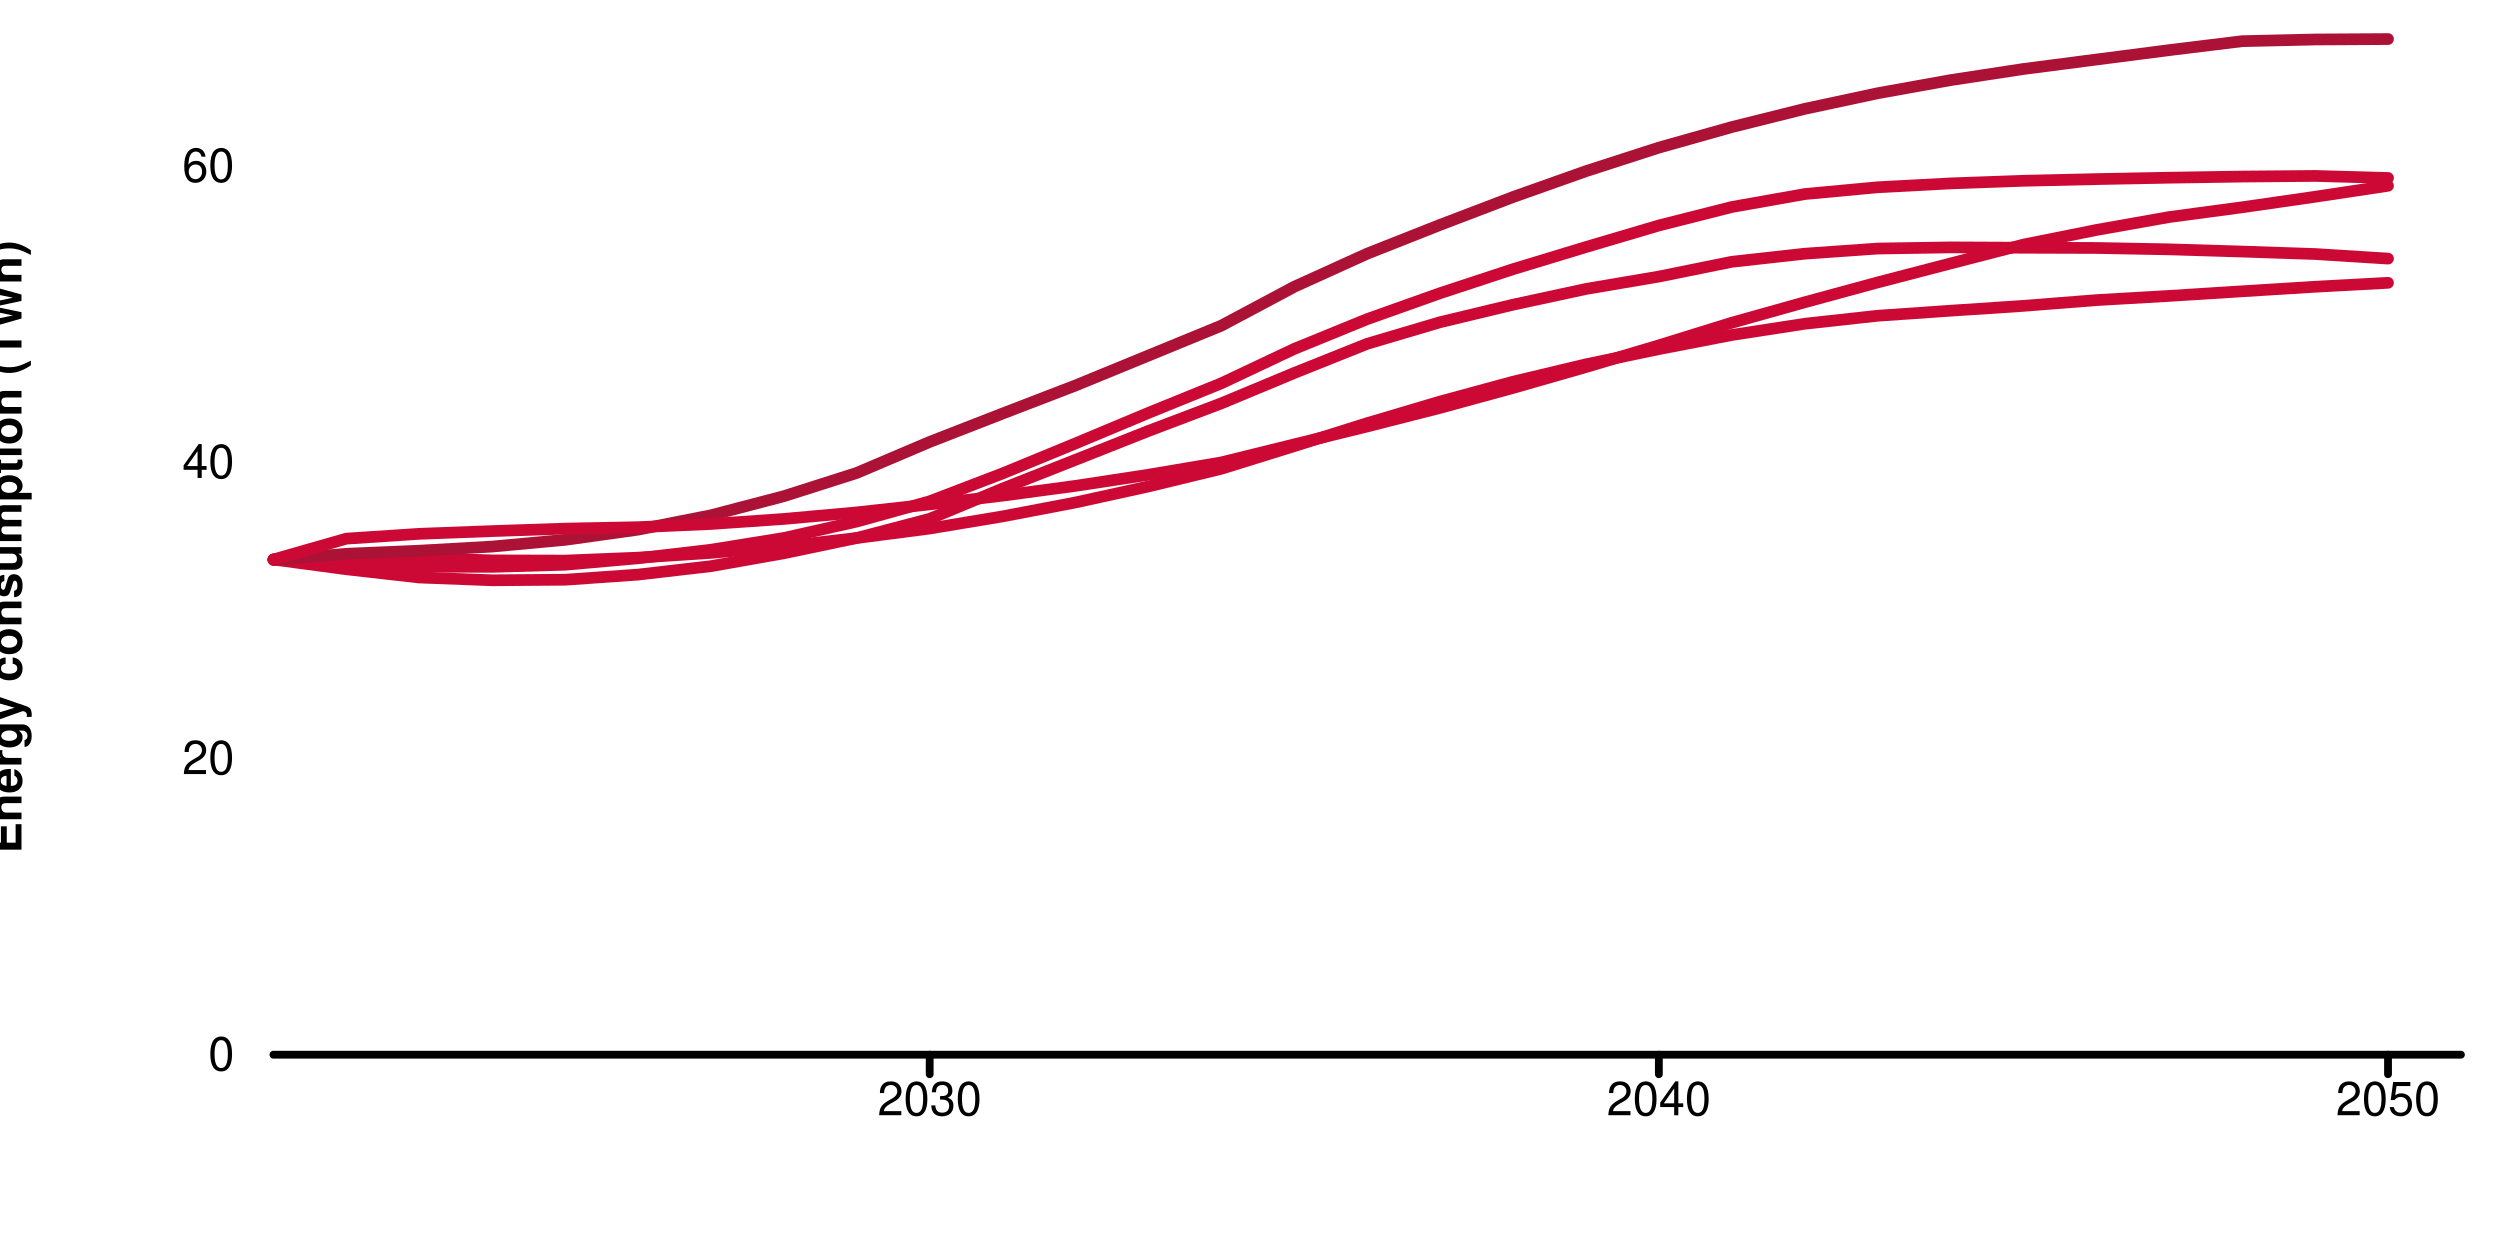
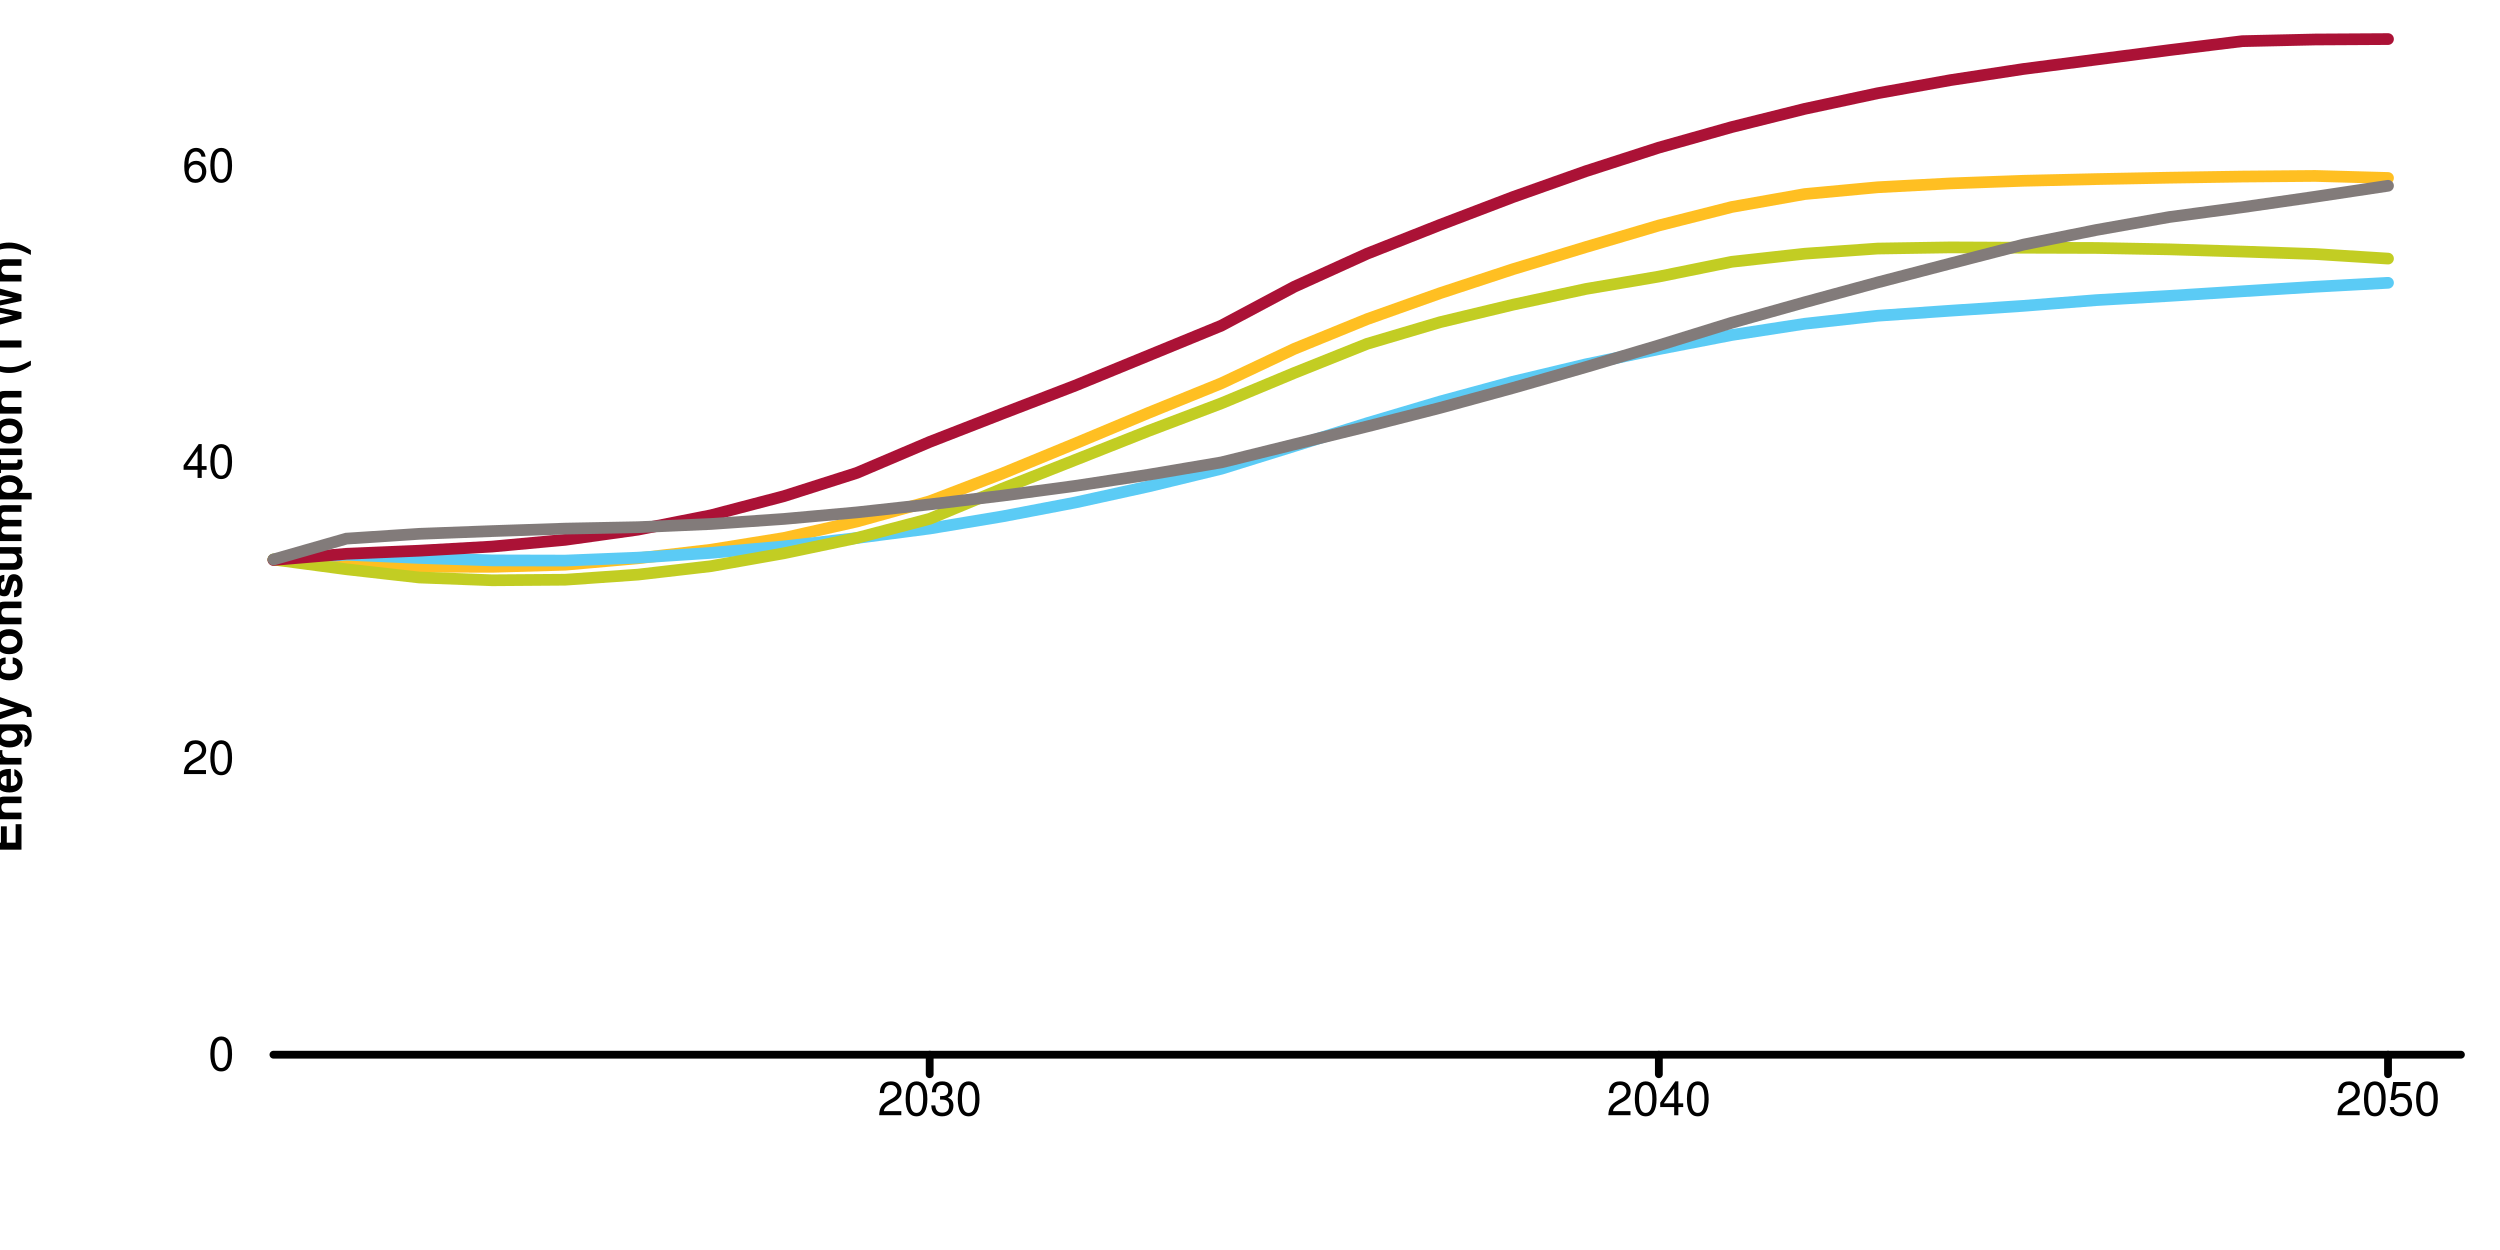
<svg xmlns="http://www.w3.org/2000/svg" width="640" height="320" viewBox="0 0 640 320" style="overflow:display" preserveAspectRatio="xMinYMin meet" overflow="visible">
  <defs>
    <style>
	.data-series path.line { fill-opacity: 0; }
	.data-series path.line.dotted { stroke-dasharray: 12 20 }
	.data-series circle { display: none; }
	.data-series:hover path.line, .data-series.on path.line { stroke-width: 5; }
	.data-series:hover circle, .data-series.on circle { display: inline; }
	.data-series circle:hover, .data-series circle.on { r: 6px!important; fill: black; }
	.grid { font-family: "Helvetica Neue",Helvetica,Arial,"Lucida Grande",sans-serif; }
	.grid line { stroke: rgb(0,0,0); stroke-width: 2; stroke-linecap: round; }
	.grid.grid-x text { text-anchor: middle; dominant-baseline: hanging; transform: translateY(10px); }
	.grid.grid-y text { text-anchor: end; dominant-baseline: middle; transform: translateX(-10px); }
	</style>
  </defs>
  <g class="grid grid-y">
    <line x1="70" y1="270" x2="630" y2="270" data-left="70" />
    <text x="70" y="270" text-anchor="end">0</text>
    <text x="70" y="194.174" text-anchor="end">20</text>
    <text x="70" y="118.348" text-anchor="end">40</text>
    <text x="70" y="42.522" text-anchor="end">60</text>
    <text style="text-anchor:middle;dominant-baseline:hanging;font-weight:bold;transform: translateY(140px) rotate(-90deg);">Energy consumption (TWh)</text>
  </g>
  <g class="grid grid-x">
    <line class="tick" x1="238" y1="270" x2="238" y2="275" />
    <text x="238" y="270" text-anchor="middle">2030</text>
    <line class="tick" x1="424.667" y1="270" x2="424.667" y2="275" />
    <text x="424.667" y="270" text-anchor="middle">2040</text>
    <line class="tick" x1="611.333" y1="270" x2="611.333" y2="275" />
    <text x="611.333" y="270" text-anchor="middle">2050</text>
    <text style="text-anchor:middle;dominant-baseline:hanging;font-weight:bold;transform: translateY(140px) rotate(-90deg);" />
  </g>
  <g data-scenario="consumer-transformation" class="data-series">
-     <path d="M 70.00,143.24L 88.67,144.00L 107.33,145.06L 126.00,145.11L 144.67,144.57L 163.33,142.92L 182.00,140.73L 200.67,137.72L 219.33,133.52L 238.00,128.33L 256.67,121.19L 275.33,113.51L 294.00,105.70L 312.67,98.12L 331.33,89.31L 350.00,81.69L 368.67,75.05L 387.33,68.91L 406.00,63.24L 424.67,57.72L 443.33,52.99L 462.00,49.68L 480.67,47.94L 499.33,46.95L 518.00,46.28L 536.67,45.85L 555.33,45.49L 574.00,45.20L 592.67,45.04L 611.33,45.56" id="Consumer Transformation" class="line" stroke="#cc0935" stroke-width="3" stroke-linecap="round" />
-     <circle cx="70.00" cy="143.24" data-y="33.43466416" data-x="2021" r="4" fill="#cc0935" />
-     <circle cx="88.67" cy="144.00" data-y="33.23377937" data-x="2022" r="4" fill="#cc0935" />
-     <circle cx="107.33" cy="145.06" data-y="32.95478299" data-x="2023" r="4" fill="#cc0935" />
-     <circle cx="126.00" cy="145.11" data-y="32.94145133" data-x="2024" r="4" fill="#cc0935" />
-     <circle cx="144.67" cy="144.57" data-y="33.08238045" data-x="2025" r="4" fill="#cc0935" />
-     <circle cx="163.33" cy="142.92" data-y="33.52001789" data-x="2026" r="4" fill="#cc0935" />
-     <circle cx="182.00" cy="140.73" data-y="34.09535453" data-x="2027" r="4" fill="#cc0935" />
-     <circle cx="200.67" cy="137.72" data-y="34.88992929" data-x="2028" r="4" fill="#cc0935" />
-     <circle cx="219.33" cy="133.52" data-y="35.99859514" data-x="2029" r="4" fill="#cc0935" />
-     <circle cx="238.00" cy="128.33" data-y="37.36600401" data-x="2030" r="4" fill="#cc0935" />
-     <circle cx="256.67" cy="121.19" data-y="39.2509837" data-x="2031" r="4" fill="#cc0935" />
-     <circle cx="275.33" cy="113.51" data-y="41.27566593" data-x="2032" r="4" fill="#cc0935" />
-     <circle cx="294.00" cy="105.70" data-y="43.33648875" data-x="2033" r="4" fill="#cc0935" />
-     <circle cx="312.67" cy="98.12" data-y="45.33550068" data-x="2034" r="4" fill="#cc0935" />
-     <circle cx="331.33" cy="89.31" data-y="47.65975215" data-x="2035" r="4" fill="#cc0935" />
-     <circle cx="350.00" cy="81.69" data-y="49.66879568" data-x="2036" r="4" fill="#cc0935" />
-     <circle cx="368.67" cy="75.05" data-y="51.42138712" data-x="2037" r="4" fill="#cc0935" />
-     <circle cx="387.33" cy="68.91" data-y="53.03978581" data-x="2038" r="4" fill="#cc0935" />
-     <circle cx="406.00" cy="63.24" data-y="54.53570185" data-x="2039" r="4" fill="#cc0935" />
-     <circle cx="424.67" cy="57.72" data-y="55.99234164" data-x="2040" r="4" fill="#cc0935" />
-     <circle cx="443.33" cy="52.99" data-y="57.23768831" data-x="2041" r="4" fill="#cc0935" />
-     <circle cx="462.00" cy="49.68" data-y="58.11107252" data-x="2042" r="4" fill="#cc0935" />
-     <circle cx="480.67" cy="47.94" data-y="58.57101837" data-x="2043" r="4" fill="#cc0935" />
-     <circle cx="499.33" cy="46.95" data-y="58.83208366" data-x="2044" r="4" fill="#cc0935" />
-     <circle cx="518.00" cy="46.28" data-y="59.00813735" data-x="2045" r="4" fill="#cc0935" />
-     <circle cx="536.67" cy="45.85" data-y="59.1215151" data-x="2046" r="4" fill="#cc0935" />
-     <circle cx="555.33" cy="45.49" data-y="59.21749481" data-x="2047" r="4" fill="#cc0935" />
-     <circle cx="574.00" cy="45.20" data-y="59.29371378" data-x="2048" r="4" fill="#cc0935" />
-     <circle cx="592.67" cy="45.04" data-y="59.33646541" data-x="2049" r="4" fill="#cc0935" />
-     <circle cx="611.33" cy="45.56" data-y="59.1998397" data-x="2050" r="4" fill="#cc0935" />
+     <path d="M 70.00,143.24L 88.67,144.00L 107.33,145.06L 126.00,145.11L 144.67,144.57L 163.33,142.92L 182.00,140.73L 200.67,137.72L 219.33,133.52L 238.00,128.33L 256.67,121.19L 275.33,113.51L 294.00,105.70L 312.67,98.12L 331.33,89.31L 350.00,81.69L 368.67,75.05L 387.33,68.91L 406.00,63.24L 424.67,57.72L 443.33,52.99L 462.00,49.68L 480.67,47.94L 499.33,46.95L 518.00,46.28L 536.67,45.85L 555.33,45.49L 574.00,45.20L 592.67,45.04L 611.33,45.56" id="Consumer Transformation" class="line" stroke="#FFBF22" stroke-width="3" stroke-linecap="round" />
+     <circle cx="70.00" cy="143.24" data-y="33.43466416" data-x="2021" r="4" fill="#FFBF22" />
+     <circle cx="88.67" cy="144.00" data-y="33.23377937" data-x="2022" r="4" fill="#FFBF22" />
+     <circle cx="107.33" cy="145.06" data-y="32.95478299" data-x="2023" r="4" fill="#FFBF22" />
+     <circle cx="126.00" cy="145.11" data-y="32.94145133" data-x="2024" r="4" fill="#FFBF22" />
+     <circle cx="144.67" cy="144.57" data-y="33.08238045" data-x="2025" r="4" fill="#FFBF22" />
+     <circle cx="163.33" cy="142.92" data-y="33.52001789" data-x="2026" r="4" fill="#FFBF22" />
+     <circle cx="182.00" cy="140.73" data-y="34.09535453" data-x="2027" r="4" fill="#FFBF22" />
+     <circle cx="200.67" cy="137.72" data-y="34.88992929" data-x="2028" r="4" fill="#FFBF22" />
+     <circle cx="219.33" cy="133.52" data-y="35.99859514" data-x="2029" r="4" fill="#FFBF22" />
+     <circle cx="238.00" cy="128.33" data-y="37.36600401" data-x="2030" r="4" fill="#FFBF22" />
+     <circle cx="256.67" cy="121.19" data-y="39.2509837" data-x="2031" r="4" fill="#FFBF22" />
+     <circle cx="275.33" cy="113.51" data-y="41.27566593" data-x="2032" r="4" fill="#FFBF22" />
+     <circle cx="294.00" cy="105.70" data-y="43.33648875" data-x="2033" r="4" fill="#FFBF22" />
+     <circle cx="312.67" cy="98.12" data-y="45.33550068" data-x="2034" r="4" fill="#FFBF22" />
+     <circle cx="331.33" cy="89.31" data-y="47.65975215" data-x="2035" r="4" fill="#FFBF22" />
+     <circle cx="350.00" cy="81.69" data-y="49.66879568" data-x="2036" r="4" fill="#FFBF22" />
+     <circle cx="368.67" cy="75.05" data-y="51.42138712" data-x="2037" r="4" fill="#FFBF22" />
+     <circle cx="387.33" cy="68.91" data-y="53.03978581" data-x="2038" r="4" fill="#FFBF22" />
+     <circle cx="406.00" cy="63.24" data-y="54.53570185" data-x="2039" r="4" fill="#FFBF22" />
+     <circle cx="424.67" cy="57.72" data-y="55.99234164" data-x="2040" r="4" fill="#FFBF22" />
+     <circle cx="443.33" cy="52.99" data-y="57.23768831" data-x="2041" r="4" fill="#FFBF22" />
+     <circle cx="462.00" cy="49.68" data-y="58.11107252" data-x="2042" r="4" fill="#FFBF22" />
+     <circle cx="480.67" cy="47.94" data-y="58.57101837" data-x="2043" r="4" fill="#FFBF22" />
+     <circle cx="499.33" cy="46.95" data-y="58.83208366" data-x="2044" r="4" fill="#FFBF22" />
+     <circle cx="518.00" cy="46.28" data-y="59.00813735" data-x="2045" r="4" fill="#FFBF22" />
+     <circle cx="536.67" cy="45.85" data-y="59.1215151" data-x="2046" r="4" fill="#FFBF22" />
+     <circle cx="555.33" cy="45.49" data-y="59.21749481" data-x="2047" r="4" fill="#FFBF22" />
+     <circle cx="574.00" cy="45.20" data-y="59.29371378" data-x="2048" r="4" fill="#FFBF22" />
+     <circle cx="592.67" cy="45.04" data-y="59.33646541" data-x="2049" r="4" fill="#FFBF22" />
+     <circle cx="611.33" cy="45.56" data-y="59.1998397" data-x="2050" r="4" fill="#FFBF22" />
  </g>
  <g data-scenario="system-transformation" class="data-series">
-     <path d="M 70.00,143.24L 88.67,142.01L 107.33,142.83L 126.00,143.46L 144.67,143.51L 163.33,142.76L 182.00,141.54L 200.67,139.88L 219.33,137.73L 238.00,135.30L 256.67,132.19L 275.33,128.63L 294.00,124.53L 312.67,120.00L 331.33,114.20L 350.00,108.33L 368.67,102.79L 387.33,97.72L 406.00,93.26L 424.67,89.37L 443.33,85.76L 462.00,82.88L 480.67,80.83L 499.33,79.54L 518.00,78.30L 536.67,76.83L 555.33,75.75L 574.00,74.57L 592.67,73.41L 611.33,72.40" id="System Transformation" class="line" stroke="#cc0935" stroke-width="3" stroke-linecap="round" />
-     <circle cx="70.00" cy="143.24" data-y="33.43558567" data-x="2021" r="4" fill="#cc0935" />
-     <circle cx="88.67" cy="142.01" data-y="33.75834916" data-x="2022" r="4" fill="#cc0935" />
-     <circle cx="107.33" cy="142.83" data-y="33.54184727" data-x="2023" r="4" fill="#cc0935" />
-     <circle cx="126.00" cy="143.46" data-y="33.37592049" data-x="2024" r="4" fill="#cc0935" />
-     <circle cx="144.67" cy="143.51" data-y="33.36419616" data-x="2025" r="4" fill="#cc0935" />
-     <circle cx="163.33" cy="142.76" data-y="33.56080773" data-x="2026" r="4" fill="#cc0935" />
-     <circle cx="182.00" cy="141.54" data-y="33.88381677" data-x="2027" r="4" fill="#cc0935" />
-     <circle cx="200.67" cy="139.88" data-y="34.32175691" data-x="2028" r="4" fill="#cc0935" />
-     <circle cx="219.33" cy="137.73" data-y="34.88899105" data-x="2029" r="4" fill="#cc0935" />
-     <circle cx="238.00" cy="135.30" data-y="35.52765278" data-x="2030" r="4" fill="#cc0935" />
-     <circle cx="256.67" cy="132.19" data-y="36.34801364" data-x="2031" r="4" fill="#cc0935" />
-     <circle cx="275.33" cy="128.63" data-y="37.28748882" data-x="2032" r="4" fill="#cc0935" />
-     <circle cx="294.00" cy="124.53" data-y="38.36915688" data-x="2033" r="4" fill="#cc0935" />
-     <circle cx="312.67" cy="120.00" data-y="39.56332956" data-x="2034" r="4" fill="#cc0935" />
-     <circle cx="331.33" cy="114.20" data-y="41.09364538" data-x="2035" r="4" fill="#cc0935" />
-     <circle cx="350.00" cy="108.33" data-y="42.64198138" data-x="2036" r="4" fill="#cc0935" />
-     <circle cx="368.67" cy="102.79" data-y="44.10268546" data-x="2037" r="4" fill="#cc0935" />
-     <circle cx="387.33" cy="97.72" data-y="45.43967265" data-x="2038" r="4" fill="#cc0935" />
-     <circle cx="406.00" cy="93.26" data-y="46.61599399" data-x="2039" r="4" fill="#cc0935" />
-     <circle cx="424.67" cy="89.37" data-y="47.64379795" data-x="2040" r="4" fill="#cc0935" />
-     <circle cx="443.33" cy="85.76" data-y="48.59662621" data-x="2041" r="4" fill="#cc0935" />
-     <circle cx="462.00" cy="82.88" data-y="49.35479848" data-x="2042" r="4" fill="#cc0935" />
-     <circle cx="480.67" cy="80.83" data-y="49.89466967" data-x="2043" r="4" fill="#cc0935" />
-     <circle cx="499.33" cy="79.54" data-y="50.23523039" data-x="2044" r="4" fill="#cc0935" />
-     <circle cx="518.00" cy="78.30" data-y="50.5640014" data-x="2045" r="4" fill="#cc0935" />
-     <circle cx="536.67" cy="76.83" data-y="50.94980362" data-x="2046" r="4" fill="#cc0935" />
-     <circle cx="555.33" cy="75.75" data-y="51.23585846" data-x="2047" r="4" fill="#cc0935" />
-     <circle cx="574.00" cy="74.57" data-y="51.54737867" data-x="2048" r="4" fill="#cc0935" />
-     <circle cx="592.67" cy="73.41" data-y="51.85287765" data-x="2049" r="4" fill="#cc0935" />
-     <circle cx="611.33" cy="72.40" data-y="52.12057449" data-x="2050" r="4" fill="#cc0935" />
+     <path d="M 70.00,143.24L 88.67,142.01L 107.33,142.83L 126.00,143.46L 144.67,143.51L 163.33,142.76L 182.00,141.54L 200.67,139.88L 219.33,137.73L 238.00,135.30L 256.67,132.19L 275.33,128.63L 294.00,124.53L 312.67,120.00L 331.33,114.20L 350.00,108.33L 368.67,102.79L 387.33,97.72L 406.00,93.26L 424.67,89.37L 443.33,85.76L 462.00,82.88L 480.67,80.83L 499.33,79.54L 518.00,78.30L 536.67,76.83L 555.33,75.75L 574.00,74.57L 592.67,73.41L 611.33,72.40" id="System Transformation" class="line" stroke="#5BCBF5" stroke-width="3" stroke-linecap="round" />
+     <circle cx="70.00" cy="143.24" data-y="33.43558567" data-x="2021" r="4" fill="#5BCBF5" />
+     <circle cx="88.67" cy="142.01" data-y="33.75834916" data-x="2022" r="4" fill="#5BCBF5" />
+     <circle cx="107.33" cy="142.83" data-y="33.54184727" data-x="2023" r="4" fill="#5BCBF5" />
+     <circle cx="126.00" cy="143.46" data-y="33.37592049" data-x="2024" r="4" fill="#5BCBF5" />
+     <circle cx="144.67" cy="143.51" data-y="33.36419616" data-x="2025" r="4" fill="#5BCBF5" />
+     <circle cx="163.33" cy="142.76" data-y="33.56080773" data-x="2026" r="4" fill="#5BCBF5" />
+     <circle cx="182.00" cy="141.54" data-y="33.88381677" data-x="2027" r="4" fill="#5BCBF5" />
+     <circle cx="200.67" cy="139.88" data-y="34.32175691" data-x="2028" r="4" fill="#5BCBF5" />
+     <circle cx="219.33" cy="137.73" data-y="34.88899105" data-x="2029" r="4" fill="#5BCBF5" />
+     <circle cx="238.00" cy="135.30" data-y="35.52765278" data-x="2030" r="4" fill="#5BCBF5" />
+     <circle cx="256.67" cy="132.19" data-y="36.34801364" data-x="2031" r="4" fill="#5BCBF5" />
+     <circle cx="275.33" cy="128.63" data-y="37.28748882" data-x="2032" r="4" fill="#5BCBF5" />
+     <circle cx="294.00" cy="124.53" data-y="38.36915688" data-x="2033" r="4" fill="#5BCBF5" />
+     <circle cx="312.67" cy="120.00" data-y="39.56332956" data-x="2034" r="4" fill="#5BCBF5" />
+     <circle cx="331.33" cy="114.20" data-y="41.09364538" data-x="2035" r="4" fill="#5BCBF5" />
+     <circle cx="350.00" cy="108.33" data-y="42.64198138" data-x="2036" r="4" fill="#5BCBF5" />
+     <circle cx="368.67" cy="102.79" data-y="44.10268546" data-x="2037" r="4" fill="#5BCBF5" />
+     <circle cx="387.33" cy="97.72" data-y="45.43967265" data-x="2038" r="4" fill="#5BCBF5" />
+     <circle cx="406.00" cy="93.26" data-y="46.61599399" data-x="2039" r="4" fill="#5BCBF5" />
+     <circle cx="424.67" cy="89.37" data-y="47.64379795" data-x="2040" r="4" fill="#5BCBF5" />
+     <circle cx="443.33" cy="85.76" data-y="48.59662621" data-x="2041" r="4" fill="#5BCBF5" />
+     <circle cx="462.00" cy="82.88" data-y="49.35479848" data-x="2042" r="4" fill="#5BCBF5" />
+     <circle cx="480.67" cy="80.83" data-y="49.89466967" data-x="2043" r="4" fill="#5BCBF5" />
+     <circle cx="499.33" cy="79.54" data-y="50.23523039" data-x="2044" r="4" fill="#5BCBF5" />
+     <circle cx="518.00" cy="78.30" data-y="50.5640014" data-x="2045" r="4" fill="#5BCBF5" />
+     <circle cx="536.67" cy="76.83" data-y="50.94980362" data-x="2046" r="4" fill="#5BCBF5" />
+     <circle cx="555.33" cy="75.75" data-y="51.23585846" data-x="2047" r="4" fill="#5BCBF5" />
+     <circle cx="574.00" cy="74.57" data-y="51.54737867" data-x="2048" r="4" fill="#5BCBF5" />
+     <circle cx="592.67" cy="73.41" data-y="51.85287765" data-x="2049" r="4" fill="#5BCBF5" />
+     <circle cx="611.33" cy="72.40" data-y="52.12057449" data-x="2050" r="4" fill="#5BCBF5" />
  </g>
  <g data-scenario="leading-the-way" class="data-series">
-     <path d="M 70.00,143.24L 88.67,145.73L 107.33,147.84L 126.00,148.55L 144.67,148.41L 163.33,147.10L 182.00,144.94L 200.67,141.64L 219.33,137.72L 238.00,132.82L 256.67,125.07L 275.33,117.71L 294.00,110.32L 312.67,103.25L 331.33,95.48L 350.00,88.01L 368.67,82.48L 387.33,78.00L 406.00,73.97L 424.67,70.80L 443.33,67.02L 462.00,64.95L 480.67,63.63L 499.33,63.33L 518.00,63.42L 536.67,63.48L 555.33,63.83L 574.00,64.40L 592.67,65.03L 611.33,66.20" id="Leading The Way" class="line" stroke="#cc0935" stroke-width="3" stroke-linecap="round" />
-     <circle cx="70.00" cy="143.24" data-y="33.43375106" data-x="2021" r="4" fill="#cc0935" />
-     <circle cx="88.67" cy="145.73" data-y="32.77733992" data-x="2022" r="4" fill="#cc0935" />
-     <circle cx="107.33" cy="147.84" data-y="32.22142352" data-x="2023" r="4" fill="#cc0935" />
-     <circle cx="126.00" cy="148.55" data-y="32.03461489" data-x="2024" r="4" fill="#cc0935" />
-     <circle cx="144.67" cy="148.41" data-y="32.07032952" data-x="2025" r="4" fill="#cc0935" />
-     <circle cx="163.33" cy="147.10" data-y="32.41502781" data-x="2026" r="4" fill="#cc0935" />
-     <circle cx="182.00" cy="144.94" data-y="32.98519475" data-x="2027" r="4" fill="#cc0935" />
-     <circle cx="200.67" cy="141.64" data-y="33.85619664" data-x="2028" r="4" fill="#cc0935" />
-     <circle cx="219.33" cy="137.72" data-y="34.8904495" data-x="2029" r="4" fill="#cc0935" />
-     <circle cx="238.00" cy="132.82" data-y="36.18402648" data-x="2030" r="4" fill="#cc0935" />
-     <circle cx="256.67" cy="125.07" data-y="38.22802534" data-x="2031" r="4" fill="#cc0935" />
-     <circle cx="275.33" cy="117.71" data-y="40.16701514" data-x="2032" r="4" fill="#cc0935" />
-     <circle cx="294.00" cy="110.32" data-y="42.11739202" data-x="2033" r="4" fill="#cc0935" />
-     <circle cx="312.67" cy="103.25" data-y="43.98225568" data-x="2034" r="4" fill="#cc0935" />
-     <circle cx="331.33" cy="95.48" data-y="46.03215186" data-x="2035" r="4" fill="#cc0935" />
-     <circle cx="350.00" cy="88.01" data-y="48.00282679" data-x="2036" r="4" fill="#cc0935" />
-     <circle cx="368.67" cy="82.48" data-y="49.46163426" data-x="2037" r="4" fill="#cc0935" />
-     <circle cx="387.33" cy="78.00" data-y="50.64180493" data-x="2038" r="4" fill="#cc0935" />
-     <circle cx="406.00" cy="73.97" data-y="51.70516519" data-x="2039" r="4" fill="#cc0935" />
-     <circle cx="424.67" cy="70.80" data-y="52.54056502" data-x="2040" r="4" fill="#cc0935" />
-     <circle cx="443.33" cy="67.02" data-y="53.5372376" data-x="2041" r="4" fill="#cc0935" />
-     <circle cx="462.00" cy="64.95" data-y="54.0840127" data-x="2042" r="4" fill="#cc0935" />
-     <circle cx="480.67" cy="63.63" data-y="54.43176293" data-x="2043" r="4" fill="#cc0935" />
-     <circle cx="499.33" cy="63.33" data-y="54.51142989" data-x="2044" r="4" fill="#cc0935" />
-     <circle cx="518.00" cy="63.42" data-y="54.48712212" data-x="2045" r="4" fill="#cc0935" />
-     <circle cx="536.67" cy="63.48" data-y="54.47154279" data-x="2046" r="4" fill="#cc0935" />
-     <circle cx="555.33" cy="63.83" data-y="54.37922336" data-x="2047" r="4" fill="#cc0935" />
-     <circle cx="574.00" cy="64.40" data-y="54.22987807" data-x="2048" r="4" fill="#cc0935" />
-     <circle cx="592.67" cy="65.03" data-y="54.06261855" data-x="2049" r="4" fill="#cc0935" />
-     <circle cx="611.33" cy="66.20" data-y="53.75379989" data-x="2050" r="4" fill="#cc0935" />
+     <path d="M 70.00,143.24L 88.67,145.73L 107.33,147.84L 126.00,148.55L 144.67,148.41L 163.33,147.10L 182.00,144.94L 200.67,141.64L 219.33,137.72L 238.00,132.82L 256.67,125.07L 275.33,117.71L 294.00,110.32L 312.67,103.25L 331.33,95.48L 350.00,88.01L 368.67,82.48L 387.33,78.00L 406.00,73.97L 424.67,70.80L 443.33,67.02L 462.00,64.95L 480.67,63.63L 499.33,63.33L 518.00,63.42L 536.67,63.48L 555.33,63.83L 574.00,64.40L 592.67,65.03L 611.33,66.20" id="Leading The Way" class="line" stroke="#C2CD23" stroke-width="3" stroke-linecap="round" />
+     <circle cx="70.00" cy="143.24" data-y="33.43375106" data-x="2021" r="4" fill="#C2CD23" />
+     <circle cx="88.67" cy="145.73" data-y="32.77733992" data-x="2022" r="4" fill="#C2CD23" />
+     <circle cx="107.33" cy="147.84" data-y="32.22142352" data-x="2023" r="4" fill="#C2CD23" />
+     <circle cx="126.00" cy="148.55" data-y="32.03461489" data-x="2024" r="4" fill="#C2CD23" />
+     <circle cx="144.67" cy="148.41" data-y="32.07032952" data-x="2025" r="4" fill="#C2CD23" />
+     <circle cx="163.33" cy="147.10" data-y="32.41502781" data-x="2026" r="4" fill="#C2CD23" />
+     <circle cx="182.00" cy="144.94" data-y="32.98519475" data-x="2027" r="4" fill="#C2CD23" />
+     <circle cx="200.67" cy="141.64" data-y="33.85619664" data-x="2028" r="4" fill="#C2CD23" />
+     <circle cx="219.33" cy="137.72" data-y="34.8904495" data-x="2029" r="4" fill="#C2CD23" />
+     <circle cx="238.00" cy="132.82" data-y="36.18402648" data-x="2030" r="4" fill="#C2CD23" />
+     <circle cx="256.67" cy="125.07" data-y="38.22802534" data-x="2031" r="4" fill="#C2CD23" />
+     <circle cx="275.33" cy="117.71" data-y="40.16701514" data-x="2032" r="4" fill="#C2CD23" />
+     <circle cx="294.00" cy="110.32" data-y="42.11739202" data-x="2033" r="4" fill="#C2CD23" />
+     <circle cx="312.67" cy="103.25" data-y="43.98225568" data-x="2034" r="4" fill="#C2CD23" />
+     <circle cx="331.33" cy="95.48" data-y="46.03215186" data-x="2035" r="4" fill="#C2CD23" />
+     <circle cx="350.00" cy="88.01" data-y="48.00282679" data-x="2036" r="4" fill="#C2CD23" />
+     <circle cx="368.67" cy="82.48" data-y="49.46163426" data-x="2037" r="4" fill="#C2CD23" />
+     <circle cx="387.33" cy="78.00" data-y="50.64180493" data-x="2038" r="4" fill="#C2CD23" />
+     <circle cx="406.00" cy="73.97" data-y="51.70516519" data-x="2039" r="4" fill="#C2CD23" />
+     <circle cx="424.67" cy="70.80" data-y="52.54056502" data-x="2040" r="4" fill="#C2CD23" />
+     <circle cx="443.33" cy="67.02" data-y="53.5372376" data-x="2041" r="4" fill="#C2CD23" />
+     <circle cx="462.00" cy="64.95" data-y="54.0840127" data-x="2042" r="4" fill="#C2CD23" />
+     <circle cx="480.67" cy="63.63" data-y="54.43176293" data-x="2043" r="4" fill="#C2CD23" />
+     <circle cx="499.33" cy="63.33" data-y="54.51142989" data-x="2044" r="4" fill="#C2CD23" />
+     <circle cx="518.00" cy="63.42" data-y="54.48712212" data-x="2045" r="4" fill="#C2CD23" />
+     <circle cx="536.67" cy="63.48" data-y="54.47154279" data-x="2046" r="4" fill="#C2CD23" />
+     <circle cx="555.33" cy="63.83" data-y="54.37922336" data-x="2047" r="4" fill="#C2CD23" />
+     <circle cx="574.00" cy="64.40" data-y="54.22987807" data-x="2048" r="4" fill="#C2CD23" />
+     <circle cx="592.67" cy="65.03" data-y="54.06261855" data-x="2049" r="4" fill="#C2CD23" />
+     <circle cx="611.33" cy="66.20" data-y="53.75379989" data-x="2050" r="4" fill="#C2CD23" />
  </g>
  <g data-scenario="planning-scenario" class="data-series">
    <path d="M 70.00,143.35L 88.67,141.77L 107.33,140.98L 126.00,139.92L 144.67,138.20L 163.33,135.59L 182.00,131.91L 200.67,127.02L 219.33,121.07L 238.00,113.13L 256.67,105.86L 275.33,98.68L 294.00,91.02L 312.67,83.36L 331.33,73.41L 350.00,64.94L 368.67,57.56L 387.33,50.44L 406.00,43.82L 424.67,37.79L 443.33,32.53L 462.00,27.87L 480.67,23.87L 499.33,20.51L 518.00,17.66L 536.67,15.24L 555.33,12.83L 574.00,10.54L 592.67,10.11L 611.33,10.00" id="NPg Planning Scenario" class="line" stroke="#ab1236" stroke-width="3" stroke-linecap="round" />
    <circle cx="70.00" cy="143.35" data-y="33.40503555" data-x="2021" r="4" fill="#ab1236" />
    <circle cx="88.67" cy="141.77" data-y="33.82164533" data-x="2022" r="4" fill="#ab1236" />
    <circle cx="107.33" cy="140.98" data-y="34.03005886" data-x="2023" r="4" fill="#ab1236" />
    <circle cx="126.00" cy="139.92" data-y="34.3110803" data-x="2024" r="4" fill="#ab1236" />
    <circle cx="144.67" cy="138.20" data-y="34.76348244" data-x="2025" r="4" fill="#ab1236" />
    <circle cx="163.33" cy="135.59" data-y="35.45166686" data-x="2026" r="4" fill="#ab1236" />
    <circle cx="182.00" cy="131.91" data-y="36.42195228" data-x="2027" r="4" fill="#ab1236" />
    <circle cx="200.67" cy="127.02" data-y="37.71293353" data-x="2028" r="4" fill="#ab1236" />
    <circle cx="219.33" cy="121.07" data-y="39.28087244" data-x="2029" r="4" fill="#ab1236" />
    <circle cx="238.00" cy="113.13" data-y="41.37497229" data-x="2030" r="4" fill="#ab1236" />
    <circle cx="256.67" cy="105.86" data-y="43.29366663" data-x="2031" r="4" fill="#ab1236" />
    <circle cx="275.33" cy="98.68" data-y="45.18812174" data-x="2032" r="4" fill="#ab1236" />
    <circle cx="294.00" cy="91.02" data-y="47.20681545" data-x="2033" r="4" fill="#ab1236" />
    <circle cx="312.67" cy="83.36" data-y="49.22864071" data-x="2034" r="4" fill="#ab1236" />
    <circle cx="331.33" cy="73.41" data-y="51.85161932" data-x="2035" r="4" fill="#ab1236" />
    <circle cx="350.00" cy="64.94" data-y="54.08770224" data-x="2036" r="4" fill="#ab1236" />
    <circle cx="368.67" cy="57.56" data-y="56.03417942" data-x="2037" r="4" fill="#ab1236" />
    <circle cx="387.33" cy="50.44" data-y="57.9104878" data-x="2038" r="4" fill="#ab1236" />
    <circle cx="406.00" cy="43.82" data-y="59.65784184" data-x="2039" r="4" fill="#ab1236" />
    <circle cx="424.67" cy="37.79" data-y="61.24789425" data-x="2040" r="4" fill="#ab1236" />
    <circle cx="443.33" cy="32.53" data-y="62.63593159" data-x="2041" r="4" fill="#ab1236" />
    <circle cx="462.00" cy="27.87" data-y="63.86516955" data-x="2042" r="4" fill="#ab1236" />
    <circle cx="480.67" cy="23.87" data-y="64.91904702" data-x="2043" r="4" fill="#ab1236" />
    <circle cx="499.33" cy="20.51" data-y="65.80565075" data-x="2044" r="4" fill="#ab1236" />
    <circle cx="518.00" cy="17.66" data-y="66.55681841" data-x="2045" r="4" fill="#ab1236" />
    <circle cx="536.67" cy="15.24" data-y="67.19682274" data-x="2046" r="4" fill="#ab1236" />
    <circle cx="555.33" cy="12.83" data-y="67.83146033" data-x="2047" r="4" fill="#ab1236" />
    <circle cx="574.00" cy="10.54" data-y="68.43663282" data-x="2048" r="4" fill="#ab1236" />
    <circle cx="592.67" cy="10.11" data-y="68.54822159" data-x="2049" r="4" fill="#ab1236" />
    <circle cx="611.33" cy="10.00" data-y="68.57801292" data-x="2050" r="4" fill="#ab1236" />
  </g>
  <g data-scenario="falling-short" class="data-series">
-     <path d="M 70.00,143.23L 88.67,137.89L 107.33,136.66L 126.00,135.96L 144.67,135.33L 163.33,134.96L 182.00,134.14L 200.67,132.85L 219.33,131.17L 238.00,129.12L 256.67,126.88L 275.33,124.38L 294.00,121.53L 312.67,118.37L 331.33,113.76L 350.00,109.17L 368.67,104.41L 387.33,99.31L 406.00,93.96L 424.67,88.41L 443.33,82.62L 462.00,77.38L 480.67,72.30L 499.33,67.44L 518.00,62.62L 536.67,58.87L 555.33,55.56L 574.00,53.06L 592.67,50.37L 611.33,47.56" id="Falling Short" class="line" stroke="#cc0935" stroke-width="3" stroke-linecap="round" />
-     <circle cx="70.00" cy="143.23" data-y="33.43701218" data-x="2021" r="4" fill="#cc0935" />
-     <circle cx="88.67" cy="137.89" data-y="34.84439246" data-x="2022" r="4" fill="#cc0935" />
-     <circle cx="107.33" cy="136.66" data-y="35.16881298" data-x="2023" r="4" fill="#cc0935" />
-     <circle cx="126.00" cy="135.96" data-y="35.35561899" data-x="2024" r="4" fill="#cc0935" />
-     <circle cx="144.67" cy="135.33" data-y="35.52168622" data-x="2025" r="4" fill="#cc0935" />
-     <circle cx="163.33" cy="134.96" data-y="35.61882631" data-x="2026" r="4" fill="#cc0935" />
-     <circle cx="182.00" cy="134.14" data-y="35.8357711" data-x="2027" r="4" fill="#cc0935" />
-     <circle cx="200.67" cy="132.85" data-y="36.17483082" data-x="2028" r="4" fill="#cc0935" />
-     <circle cx="219.33" cy="131.17" data-y="36.61683147" data-x="2029" r="4" fill="#cc0935" />
-     <circle cx="238.00" cy="129.12" data-y="37.15874382" data-x="2030" r="4" fill="#cc0935" />
-     <circle cx="256.67" cy="126.88" data-y="37.74987172" data-x="2031" r="4" fill="#cc0935" />
-     <circle cx="275.33" cy="124.38" data-y="38.40967609" data-x="2032" r="4" fill="#cc0935" />
-     <circle cx="294.00" cy="121.53" data-y="39.1606707" data-x="2033" r="4" fill="#cc0935" />
-     <circle cx="312.67" cy="118.37" data-y="39.99475081" data-x="2034" r="4" fill="#cc0935" />
-     <circle cx="331.33" cy="113.76" data-y="41.21084041" data-x="2035" r="4" fill="#cc0935" />
-     <circle cx="350.00" cy="109.17" data-y="42.41981929" data-x="2036" r="4" fill="#cc0935" />
-     <circle cx="368.67" cy="104.41" data-y="43.67678309" data-x="2037" r="4" fill="#cc0935" />
-     <circle cx="387.33" cy="99.31" data-y="45.02109709" data-x="2038" r="4" fill="#cc0935" />
-     <circle cx="406.00" cy="93.96" data-y="46.43382307" data-x="2039" r="4" fill="#cc0935" />
-     <circle cx="424.67" cy="88.41" data-y="47.89524038" data-x="2040" r="4" fill="#cc0935" />
-     <circle cx="443.33" cy="82.62" data-y="49.42349685" data-x="2041" r="4" fill="#cc0935" />
-     <circle cx="462.00" cy="77.38" data-y="50.8051905" data-x="2042" r="4" fill="#cc0935" />
-     <circle cx="480.67" cy="72.30" data-y="52.14539563" data-x="2043" r="4" fill="#cc0935" />
-     <circle cx="499.33" cy="67.44" data-y="53.42837637" data-x="2044" r="4" fill="#cc0935" />
-     <circle cx="518.00" cy="62.62" data-y="54.69967921" data-x="2045" r="4" fill="#cc0935" />
-     <circle cx="536.67" cy="58.87" data-y="55.68924769" data-x="2046" r="4" fill="#cc0935" />
-     <circle cx="555.33" cy="55.56" data-y="56.5613165" data-x="2047" r="4" fill="#cc0935" />
-     <circle cx="574.00" cy="53.06" data-y="57.22036048" data-x="2048" r="4" fill="#cc0935" />
-     <circle cx="592.67" cy="50.37" data-y="57.92868641" data-x="2049" r="4" fill="#cc0935" />
-     <circle cx="611.33" cy="47.56" data-y="58.6698601" data-x="2050" r="4" fill="#cc0935" />
+     <path d="M 70.00,143.23L 88.67,137.89L 107.33,136.66L 126.00,135.96L 144.67,135.33L 163.33,134.96L 182.00,134.14L 200.67,132.85L 219.33,131.17L 238.00,129.12L 256.67,126.88L 275.33,124.38L 294.00,121.53L 312.67,118.37L 331.33,113.76L 350.00,109.17L 368.67,104.41L 387.33,99.31L 406.00,93.96L 424.67,88.41L 443.33,82.62L 462.00,77.38L 480.67,72.30L 499.33,67.44L 518.00,62.62L 536.67,58.87L 555.33,55.56L 574.00,53.06L 592.67,50.37L 611.33,47.56" id="Falling Short" class="line" stroke="#827B7A" stroke-width="3" stroke-linecap="round" />
+     <circle cx="70.00" cy="143.23" data-y="33.43701218" data-x="2021" r="4" fill="#827B7A" />
+     <circle cx="88.67" cy="137.89" data-y="34.84439246" data-x="2022" r="4" fill="#827B7A" />
+     <circle cx="107.33" cy="136.66" data-y="35.16881298" data-x="2023" r="4" fill="#827B7A" />
+     <circle cx="126.00" cy="135.96" data-y="35.35561899" data-x="2024" r="4" fill="#827B7A" />
+     <circle cx="144.67" cy="135.33" data-y="35.52168622" data-x="2025" r="4" fill="#827B7A" />
+     <circle cx="163.33" cy="134.96" data-y="35.61882631" data-x="2026" r="4" fill="#827B7A" />
+     <circle cx="182.00" cy="134.14" data-y="35.8357711" data-x="2027" r="4" fill="#827B7A" />
+     <circle cx="200.67" cy="132.85" data-y="36.17483082" data-x="2028" r="4" fill="#827B7A" />
+     <circle cx="219.33" cy="131.17" data-y="36.61683147" data-x="2029" r="4" fill="#827B7A" />
+     <circle cx="238.00" cy="129.12" data-y="37.15874382" data-x="2030" r="4" fill="#827B7A" />
+     <circle cx="256.67" cy="126.88" data-y="37.74987172" data-x="2031" r="4" fill="#827B7A" />
+     <circle cx="275.33" cy="124.38" data-y="38.40967609" data-x="2032" r="4" fill="#827B7A" />
+     <circle cx="294.00" cy="121.53" data-y="39.1606707" data-x="2033" r="4" fill="#827B7A" />
+     <circle cx="312.67" cy="118.37" data-y="39.99475081" data-x="2034" r="4" fill="#827B7A" />
+     <circle cx="331.33" cy="113.76" data-y="41.21084041" data-x="2035" r="4" fill="#827B7A" />
+     <circle cx="350.00" cy="109.17" data-y="42.41981929" data-x="2036" r="4" fill="#827B7A" />
+     <circle cx="368.67" cy="104.41" data-y="43.67678309" data-x="2037" r="4" fill="#827B7A" />
+     <circle cx="387.33" cy="99.31" data-y="45.02109709" data-x="2038" r="4" fill="#827B7A" />
+     <circle cx="406.00" cy="93.96" data-y="46.43382307" data-x="2039" r="4" fill="#827B7A" />
+     <circle cx="424.67" cy="88.41" data-y="47.89524038" data-x="2040" r="4" fill="#827B7A" />
+     <circle cx="443.33" cy="82.62" data-y="49.42349685" data-x="2041" r="4" fill="#827B7A" />
+     <circle cx="462.00" cy="77.38" data-y="50.8051905" data-x="2042" r="4" fill="#827B7A" />
+     <circle cx="480.67" cy="72.30" data-y="52.14539563" data-x="2043" r="4" fill="#827B7A" />
+     <circle cx="499.33" cy="67.44" data-y="53.42837637" data-x="2044" r="4" fill="#827B7A" />
+     <circle cx="518.00" cy="62.62" data-y="54.69967921" data-x="2045" r="4" fill="#827B7A" />
+     <circle cx="536.67" cy="58.87" data-y="55.68924769" data-x="2046" r="4" fill="#827B7A" />
+     <circle cx="555.33" cy="55.56" data-y="56.5613165" data-x="2047" r="4" fill="#827B7A" />
+     <circle cx="574.00" cy="53.06" data-y="57.22036048" data-x="2048" r="4" fill="#827B7A" />
+     <circle cx="592.67" cy="50.37" data-y="57.92868641" data-x="2049" r="4" fill="#827B7A" />
+     <circle cx="611.33" cy="47.56" data-y="58.6698601" data-x="2050" r="4" fill="#827B7A" />
  </g>
</svg>
